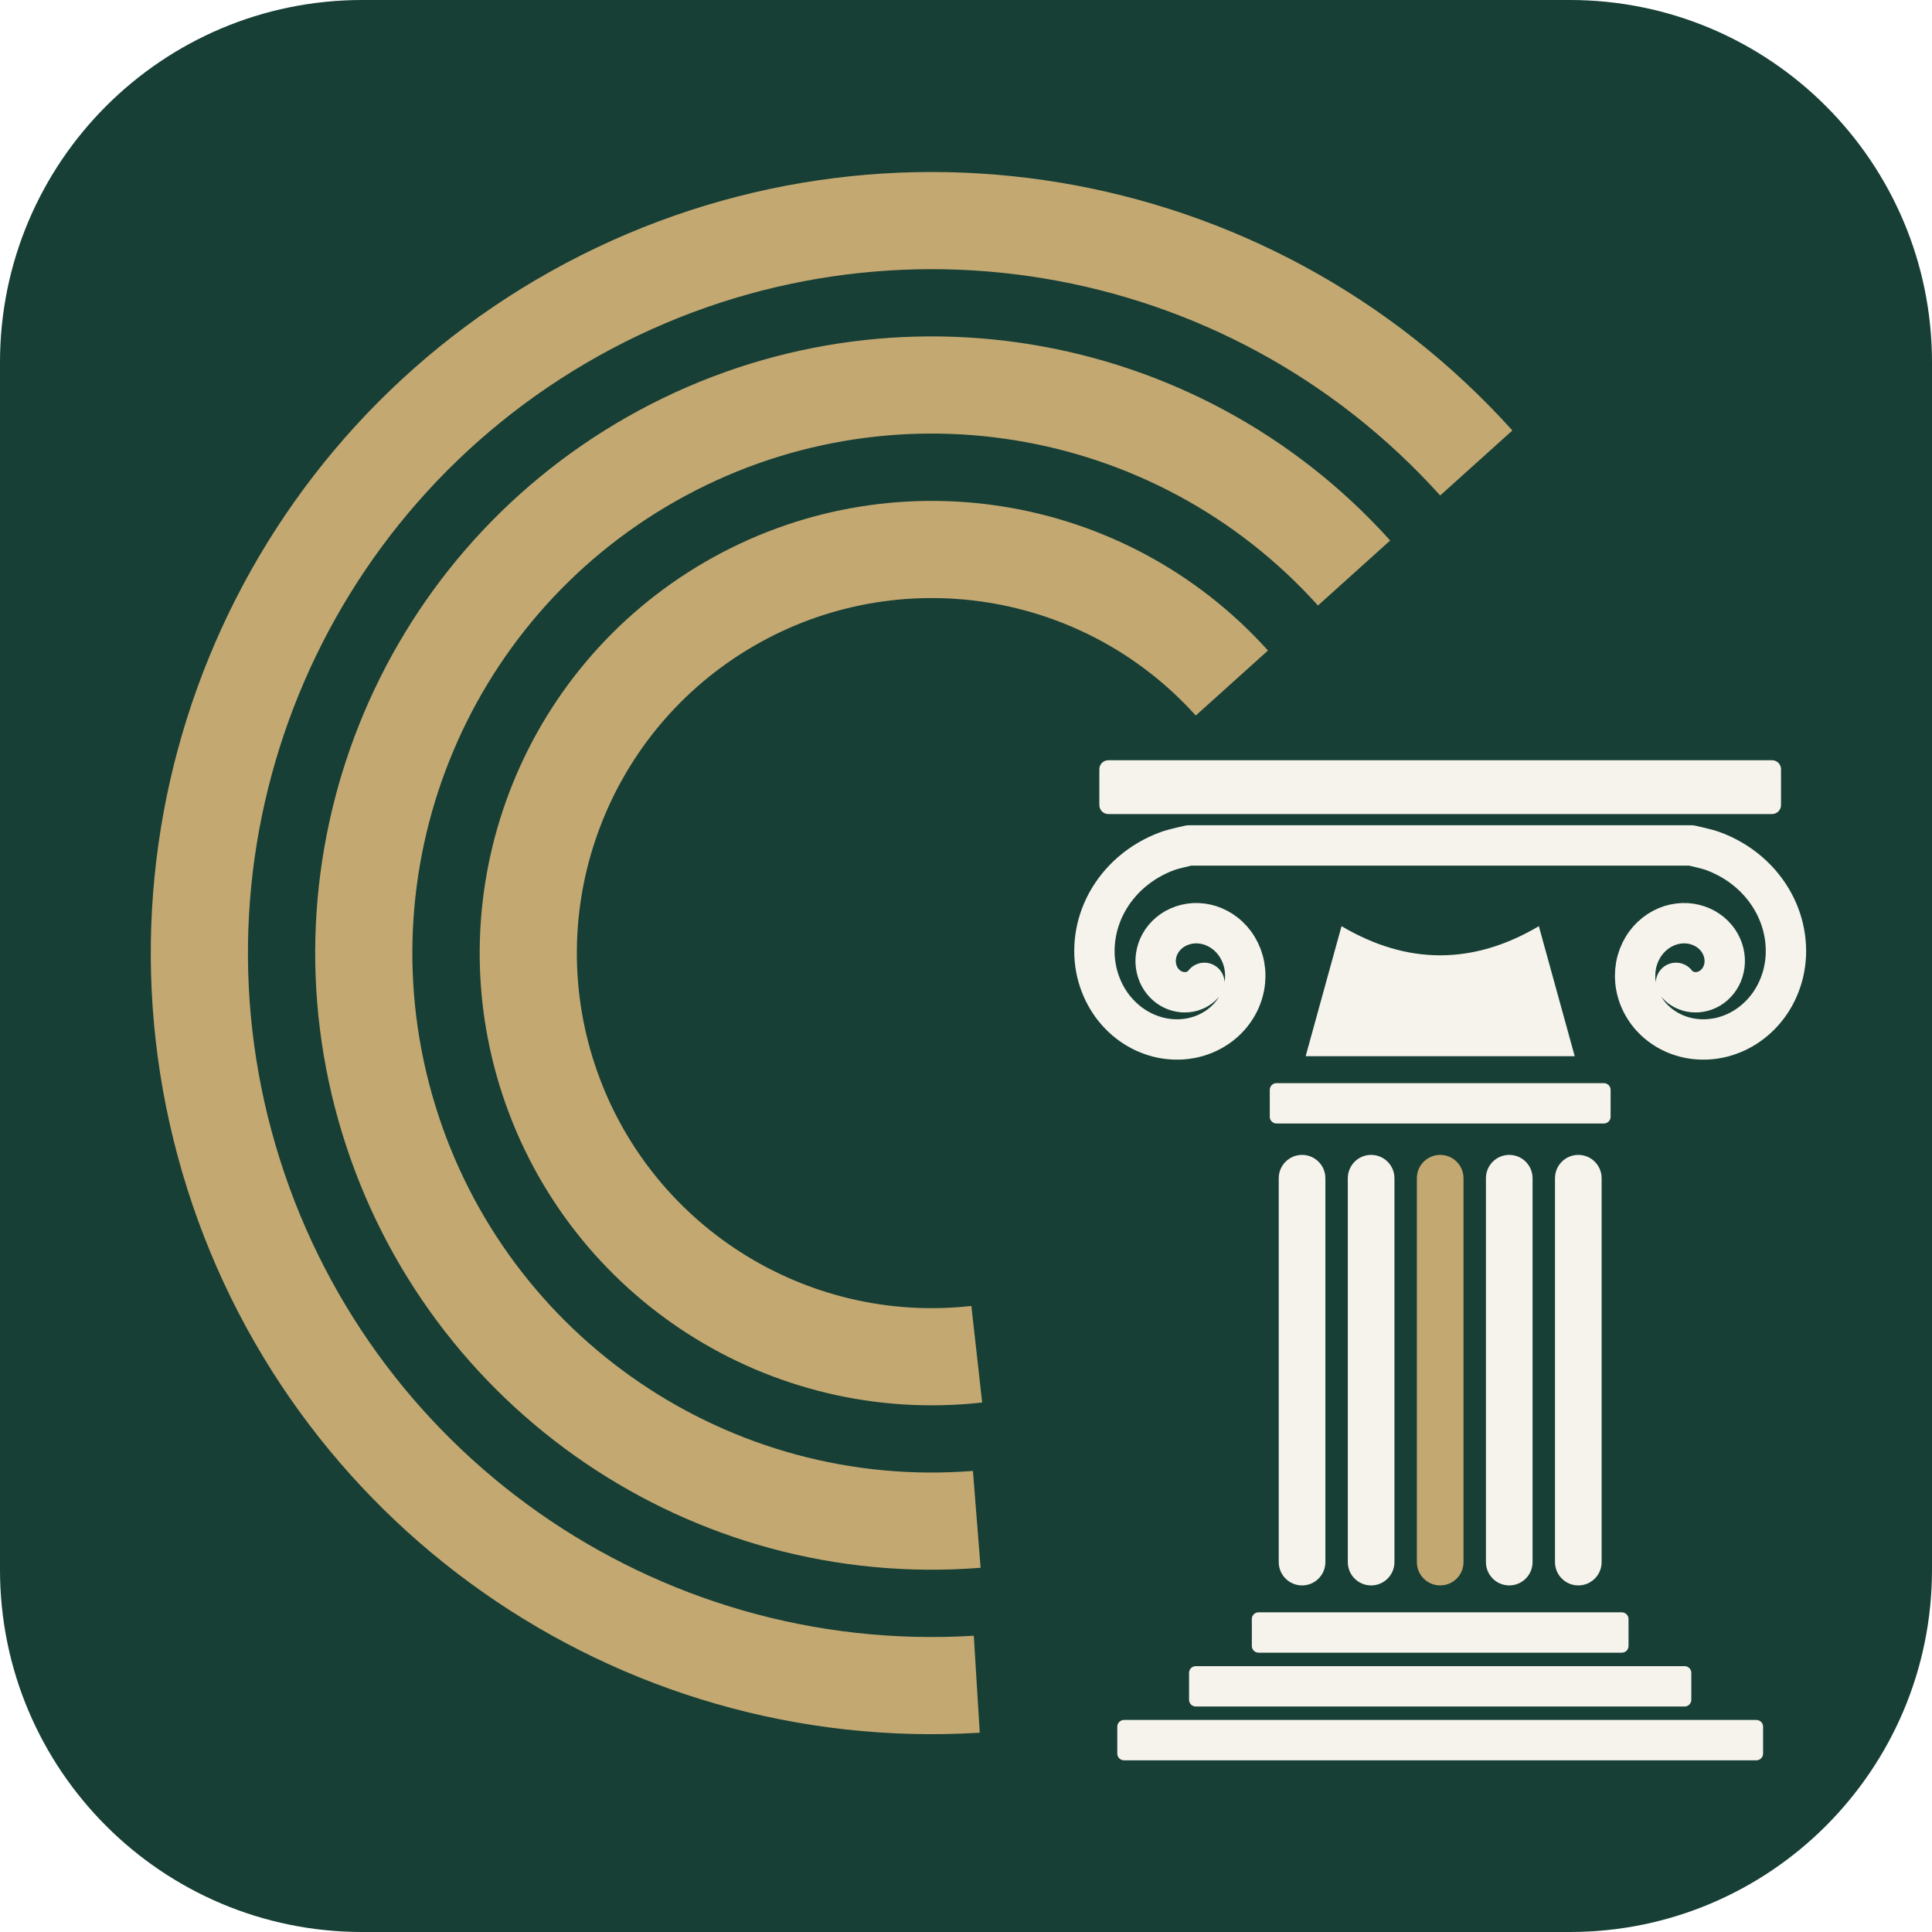
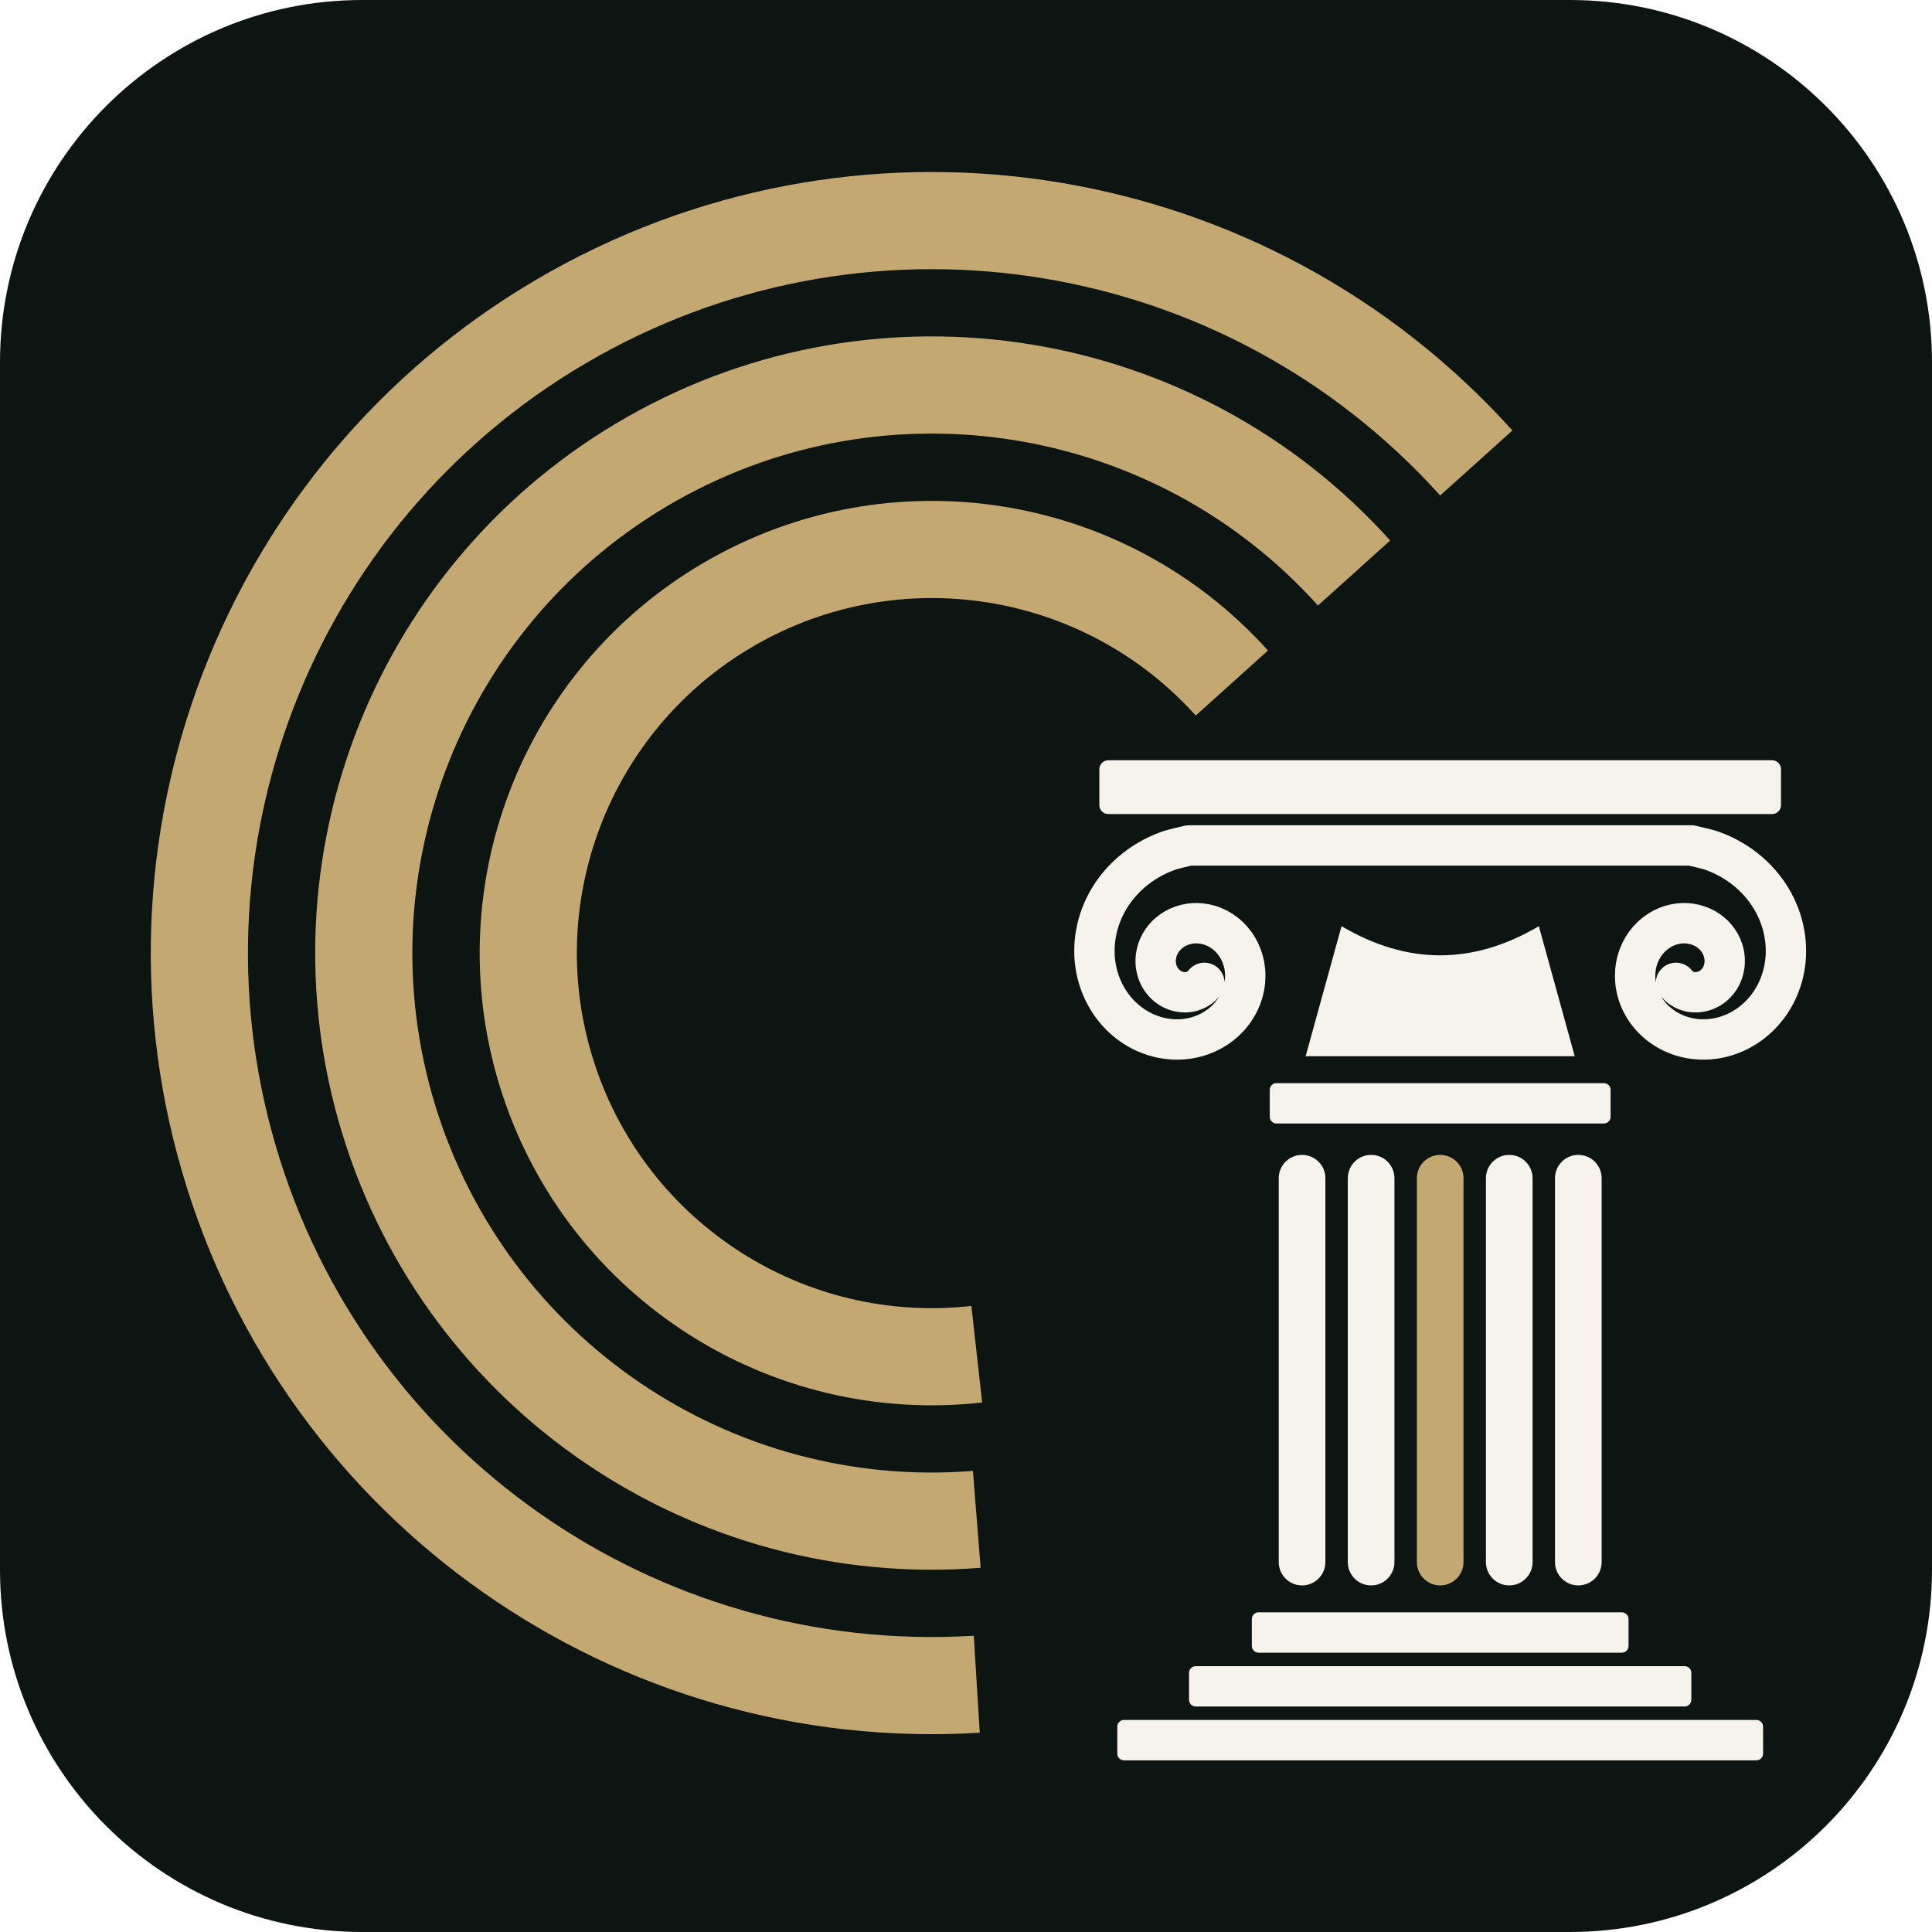
<svg xmlns="http://www.w3.org/2000/svg" viewBox="0 0 32 32">
-   <rect width="32" height="32" rx="6" fill="#173f35" />
+   <rect width="32" height="32" rx="6" fill="#0d1512" />
  <g transform="translate(1.57 0.93) scale(0.1238)">
    <path d="M184.83 54.43A98 98 0 1 0 118 217.82M168.48 69.15A76 76 0 1 0 118 195.76M152.13 83.87A54 54 0 1 0 118 173.67" fill="none" stroke="#c3a872" stroke-width="13" />
    <g transform="translate(108 88.2) scale(.6)">
      <g fill="#f6f3ec">
        <rect x="44" y="10" width="152" height="12" rx="2" />
        <path d="M98 47Q120 60 142 47L150 76H90z" />
        <rect x="82" y="82" width="76" height="9" rx="1.5" />
      </g>
      <path d="M64 29C63.21 29.21 60.77 29.69 59.26 30.23C57.76 30.77 56.3 31.46 54.96 32.24C53.62 33.02 52.35 33.93 51.21 34.91C50.06 35.89 49.01 36.98 48.09 38.12C47.17 39.25 46.36 40.48 45.68 41.72C45 42.97 44.44 44.28 44.01 45.59C43.58 46.9 43.28 48.25 43.1 49.57C42.92 50.89 42.87 52.23 42.92 53.53C42.98 54.82 43.17 56.11 43.45 57.34C43.74 58.56 44.14 59.76 44.63 60.88C45.11 62 45.71 63.07 46.37 64.06C47.03 65.04 47.78 65.96 48.59 66.78C49.39 67.6 50.27 68.35 51.18 68.99C52.09 69.64 53.06 70.19 54.04 70.65C55.03 71.1 56.05 71.46 57.07 71.73C58.08 71.99 59.13 72.15 60.14 72.22C61.16 72.3 62.18 72.27 63.17 72.16C64.15 72.05 65.12 71.85 66.04 71.57C66.96 71.29 67.85 70.93 68.68 70.5C69.5 70.08 70.29 69.57 71.01 69.02C71.72 68.47 72.38 67.85 72.97 67.2C73.56 66.54 74.08 65.84 74.52 65.11C74.97 64.39 75.34 63.62 75.64 62.85C75.94 62.08 76.16 61.28 76.31 60.49C76.46 59.71 76.53 58.91 76.54 58.13C76.54 57.35 76.47 56.58 76.34 55.83C76.21 55.09 76 54.36 75.75 53.68C75.49 52.99 75.17 52.33 74.8 51.72C74.44 51.11 74.01 50.54 73.56 50.02C73.1 49.51 72.6 49.03 72.07 48.62C71.55 48.21 70.98 47.84 70.41 47.54C69.84 47.24 69.24 46.99 68.64 46.8C68.03 46.61 67.42 46.48 66.81 46.41C66.2 46.33 65.59 46.32 65 46.35C64.41 46.39 63.82 46.48 63.26 46.62C62.7 46.76 62.16 46.95 61.65 47.18C61.14 47.4 60.65 47.68 60.21 47.99C59.76 48.3 59.35 48.65 58.98 49.02C58.61 49.39 58.27 49.8 57.98 50.22C57.69 50.64 57.45 51.09 57.24 51.54C57.04 51.99 56.88 52.46 56.77 52.93C56.66 53.4 56.59 53.87 56.56 54.34C56.53 54.8 56.55 55.27 56.61 55.72C56.67 56.17 56.77 56.61 56.9 57.03C57.03 57.45 57.2 57.85 57.4 58.23C57.6 58.6 57.84 58.96 58.09 59.28C58.35 59.61 58.64 59.9 58.94 60.17C59.24 60.43 59.57 60.67 59.9 60.87C60.23 61.06 60.59 61.23 60.94 61.36C61.29 61.49 61.66 61.59 62.02 61.65C62.38 61.72 62.75 61.75 63.1 61.74C63.46 61.74 63.81 61.7 64.15 61.64C64.49 61.57 64.82 61.48 65.13 61.35C65.45 61.23 65.75 61.08 66.02 60.91C66.3 60.74 66.56 60.54 66.79 60.33C67.02 60.12 67.32 59.76 67.42 59.64M176 29C176.79 29.21 179.23 29.69 180.74 30.23C182.24 30.77 183.7 31.46 185.04 32.24C186.38 33.02 187.65 33.93 188.79 34.91C189.94 35.89 190.99 36.98 191.91 38.12C192.83 39.25 193.64 40.48 194.32 41.72C195 42.97 195.56 44.28 195.99 45.59C196.42 46.9 196.72 48.25 196.9 49.57C197.08 50.89 197.13 52.23 197.08 53.53C197.02 54.82 196.83 56.11 196.55 57.34C196.26 58.56 195.86 59.76 195.37 60.88C194.89 62 194.29 63.07 193.63 64.06C192.97 65.04 192.22 65.96 191.41 66.78C190.61 67.6 189.73 68.35 188.82 68.99C187.91 69.64 186.94 70.19 185.96 70.65C184.97 71.1 183.95 71.46 182.93 71.73C181.92 71.99 180.87 72.15 179.86 72.22C178.84 72.3 177.82 72.27 176.83 72.16C175.85 72.05 174.88 71.85 173.96 71.57C173.04 71.29 172.15 70.93 171.32 70.5C170.5 70.08 169.71 69.57 168.99 69.02C168.28 68.47 167.62 67.85 167.03 67.2C166.44 66.54 165.92 65.84 165.48 65.11C165.03 64.39 164.66 63.62 164.36 62.85C164.06 62.08 163.84 61.28 163.69 60.49C163.54 59.71 163.47 58.91 163.46 58.13C163.46 57.35 163.53 56.58 163.66 55.83C163.79 55.09 164 54.36 164.25 53.68C164.51 52.99 164.83 52.33 165.2 51.72C165.56 51.11 165.99 50.54 166.44 50.02C166.9 49.51 167.4 49.03 167.93 48.62C168.45 48.21 169.02 47.84 169.59 47.54C170.16 47.24 170.76 46.99 171.36 46.8C171.97 46.61 172.58 46.48 173.19 46.41C173.8 46.33 174.41 46.32 175 46.35C175.59 46.39 176.18 46.48 176.74 46.62C177.3 46.76 177.84 46.95 178.35 47.18C178.86 47.4 179.35 47.68 179.79 47.99C180.24 48.3 180.65 48.65 181.02 49.02C181.39 49.39 181.73 49.8 182.02 50.22C182.31 50.64 182.55 51.09 182.76 51.54C182.96 51.99 183.12 52.46 183.23 52.93C183.34 53.4 183.41 53.87 183.44 54.34C183.47 54.8 183.45 55.27 183.39 55.72C183.33 56.17 183.23 56.61 183.1 57.03C182.97 57.45 182.8 57.85 182.6 58.23C182.4 58.6 182.16 58.96 181.91 59.28C181.65 59.61 181.36 59.9 181.06 60.17C180.76 60.43 180.43 60.67 180.1 60.87C179.77 61.06 179.41 61.23 179.06 61.36C178.71 61.49 178.34 61.59 177.98 61.65C177.62 61.72 177.25 61.75 176.9 61.74C176.54 61.74 176.19 61.7 175.85 61.64C175.51 61.57 175.18 61.48 174.87 61.35C174.55 61.23 174.25 61.08 173.98 60.91C173.7 60.74 173.44 60.54 173.21 60.33C172.98 60.12 172.68 59.76 172.58 59.64M64 29L176 29" fill="none" stroke="#f6f3ec" stroke-width="9" stroke-linecap="round" />
      <g fill="#f6f3ec">
        <rect x="84" y="98" width="10.4" height="96" rx="5.2" />
      </g>
      <g fill="#f6f3ec">
        <rect x="99.4" y="98" width="10.4" height="96" rx="5.2" />
      </g>
      <g fill="#c3a872">
        <rect x="114.8" y="98" width="10.4" height="96" rx="5.2" />
      </g>
      <g fill="#f6f3ec">
        <rect x="130.2" y="98" width="10.4" height="96" rx="5.2" />
      </g>
      <g fill="#f6f3ec">
        <rect x="145.6" y="98" width="10.4" height="96" rx="5.2" />
      </g>
      <g fill="#f6f3ec">
        <rect x="78" y="200" width="84" height="9" rx="1.5" />
        <rect x="64" y="212" width="112" height="9" rx="1.5" />
        <rect x="48" y="224" width="144" height="9" rx="1.5" />
      </g>
    </g>
  </g>
</svg>
